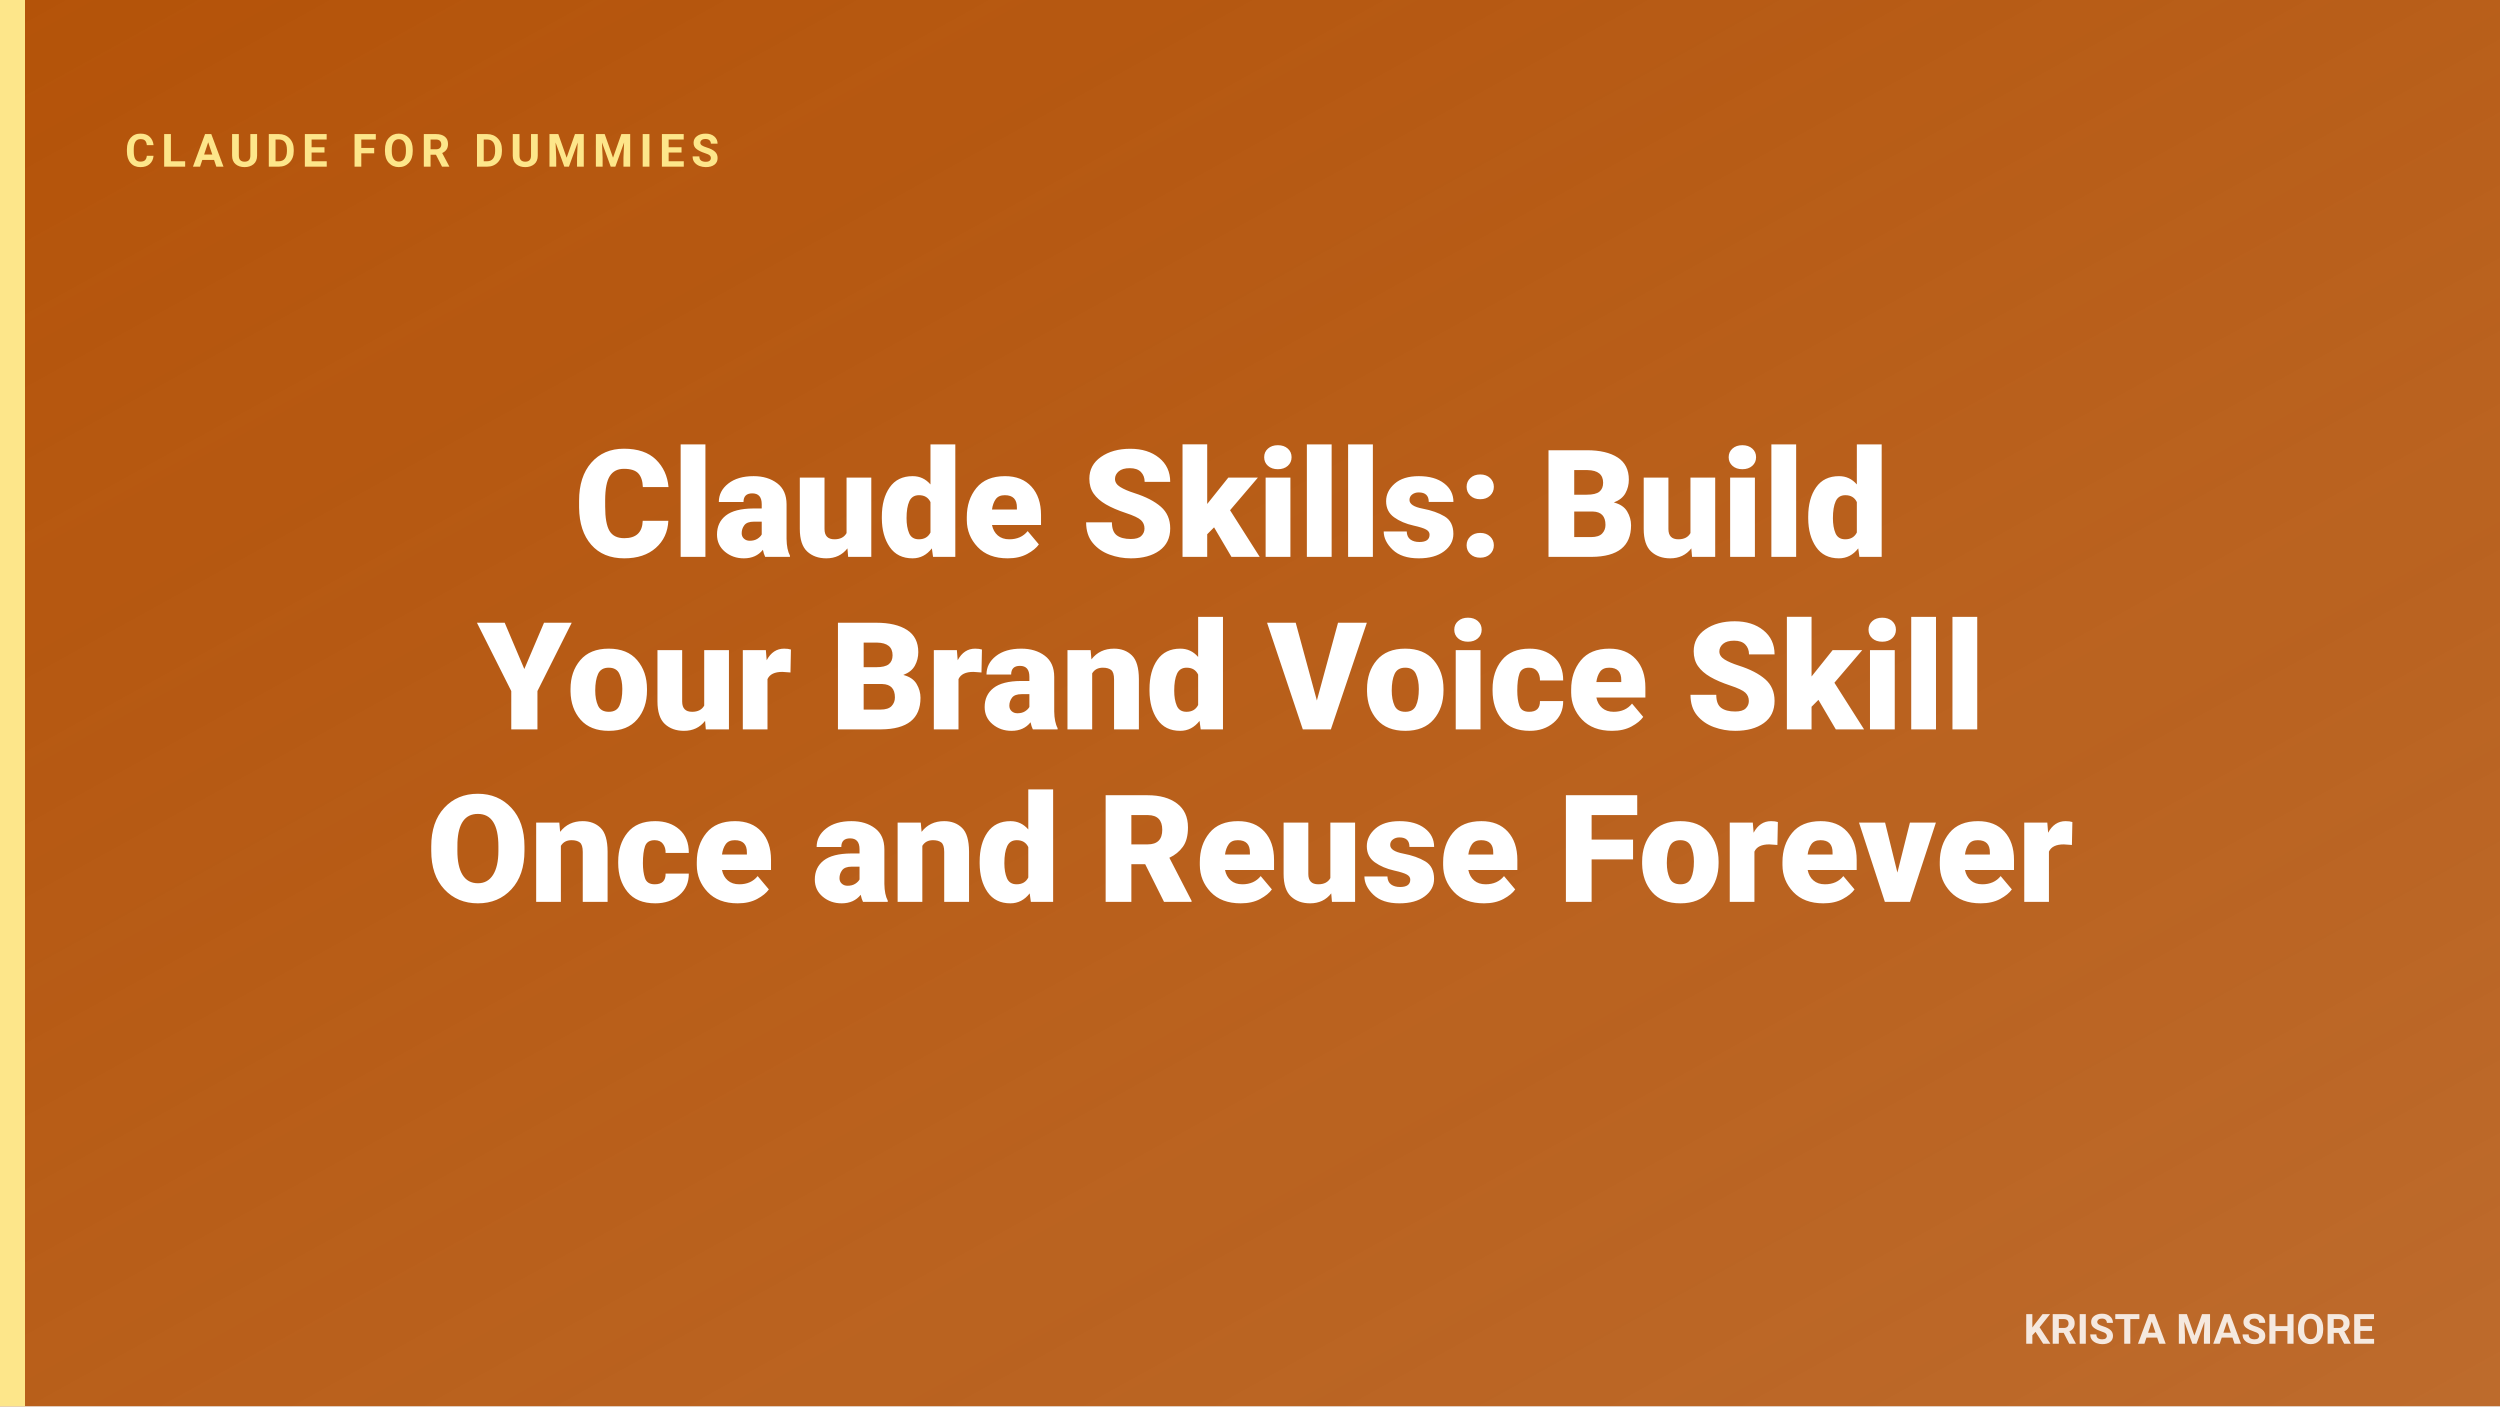
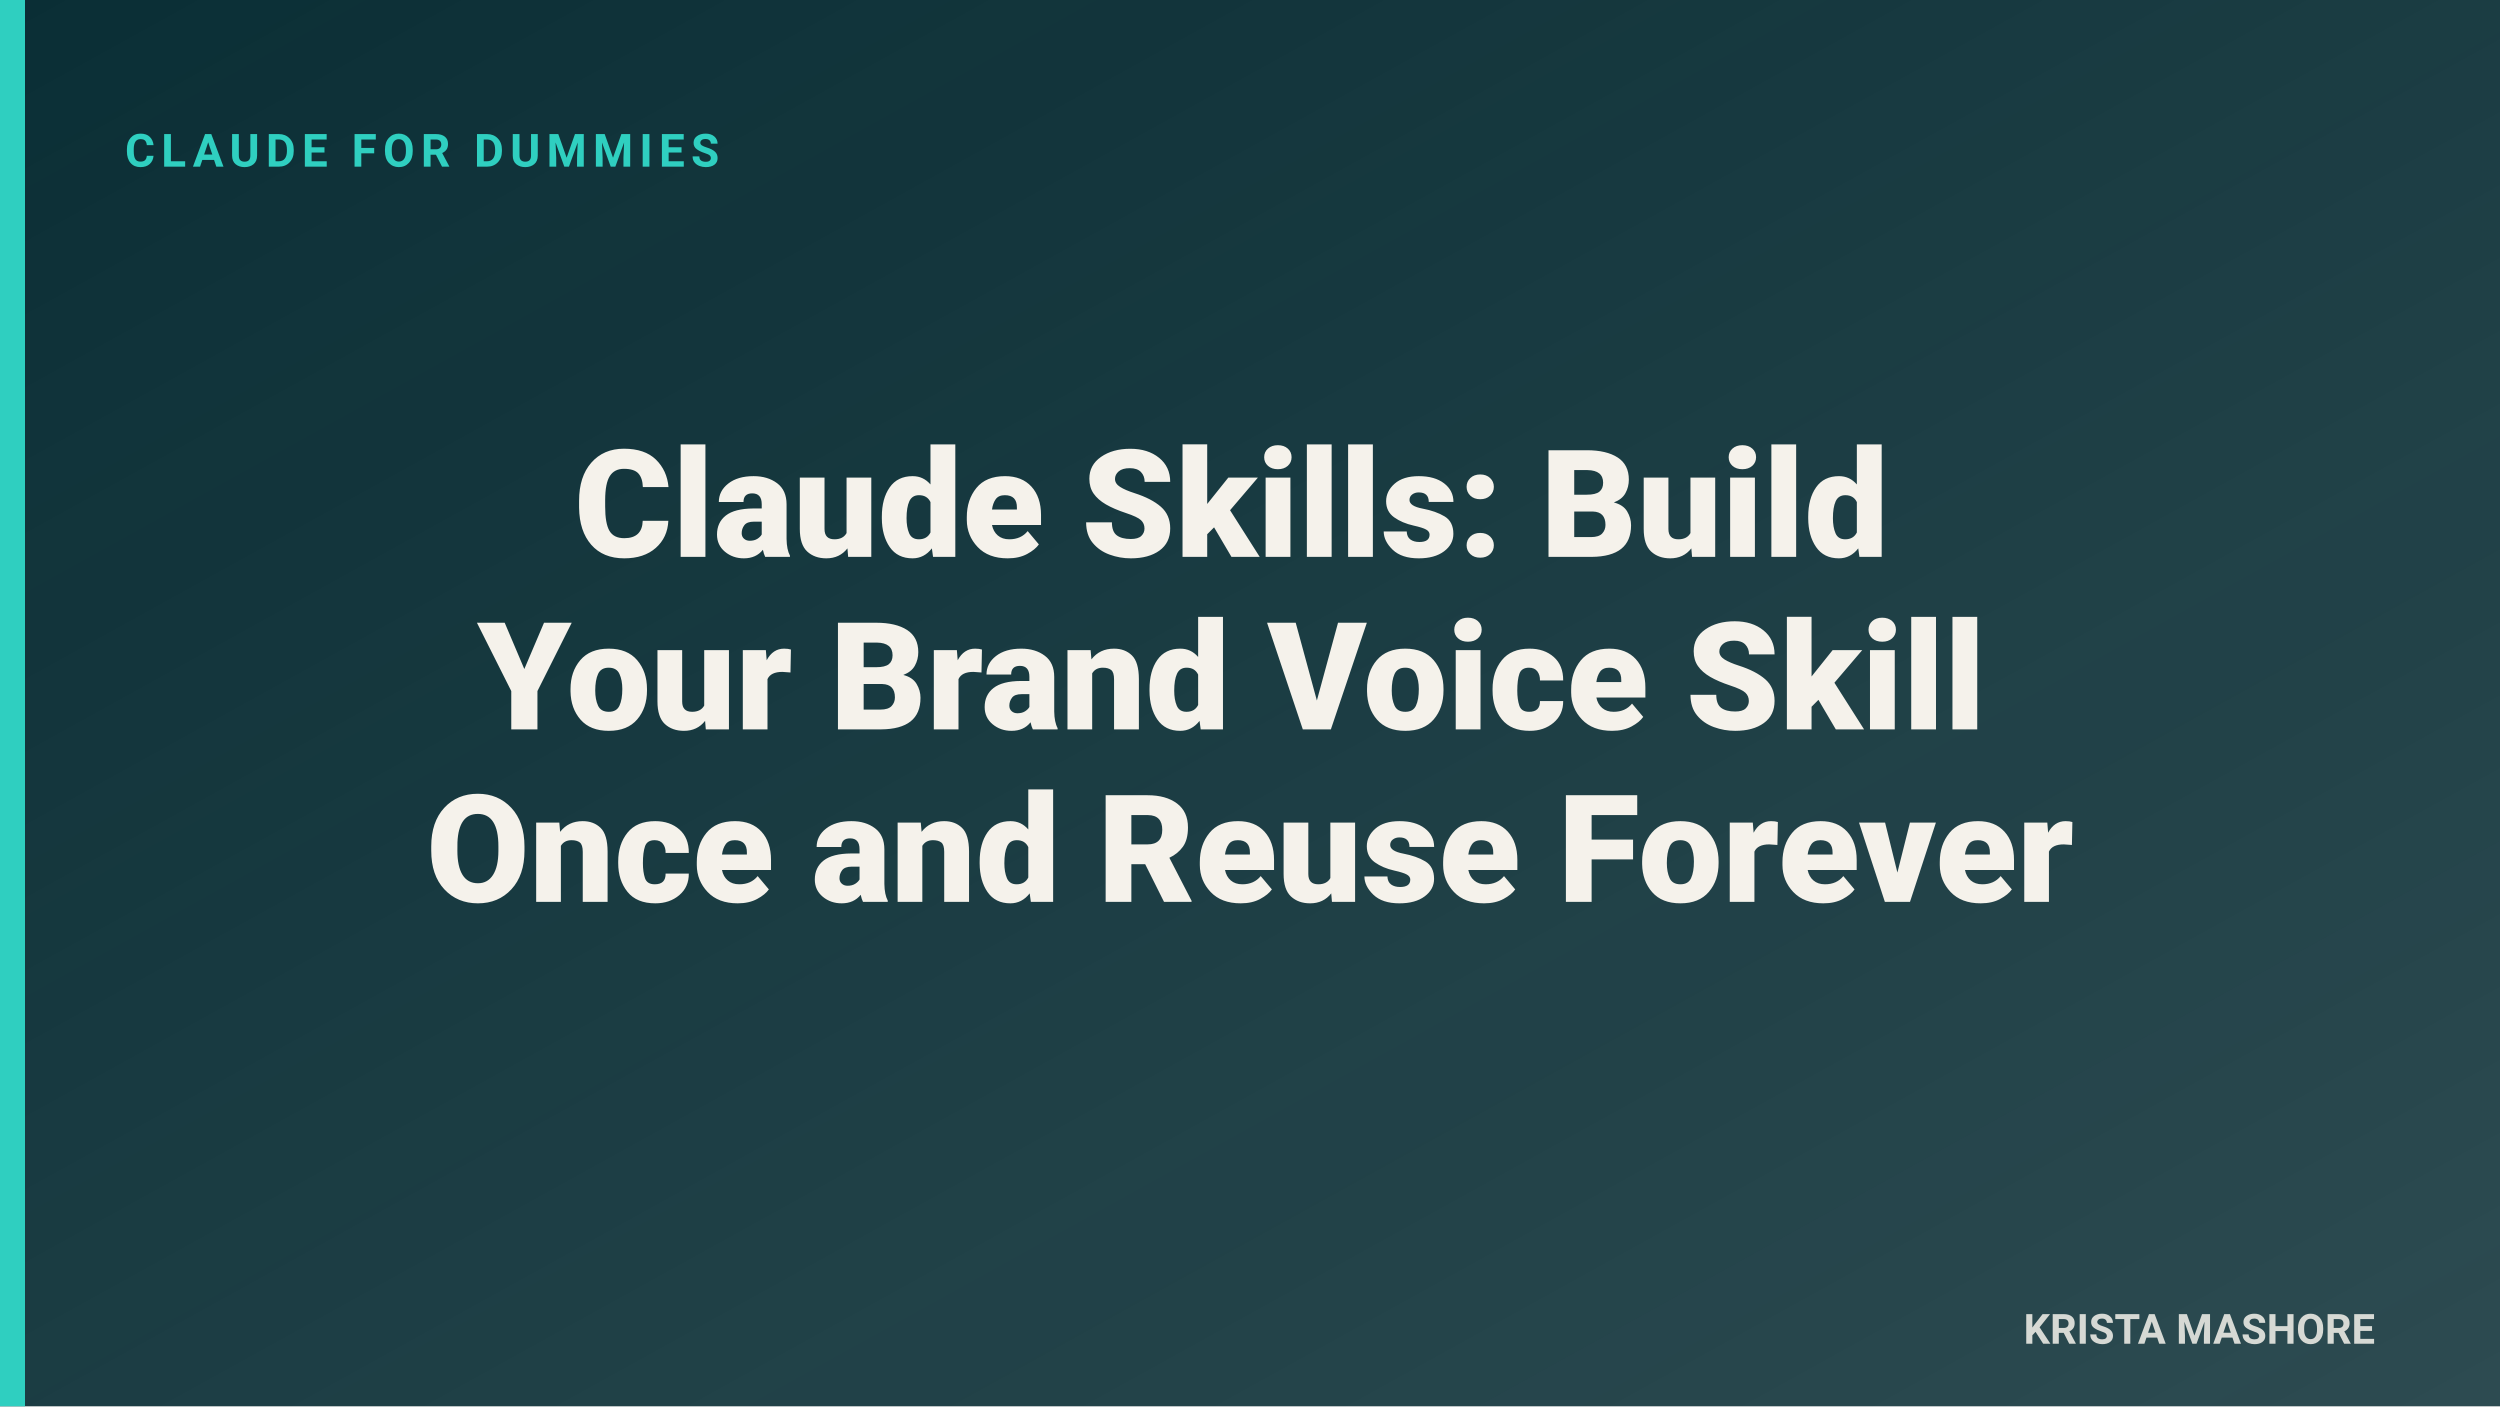
<svg xmlns="http://www.w3.org/2000/svg" width="1200" height="675" viewBox="0 0 1200 675" role="img" aria-label="Claude Skills: Build Your Brand Voice Skill Once and Reuse Forever">
  <defs>
    <linearGradient id="bg" x1="0%" y1="0%" x2="100%" y2="100%">
-       <stop offset="0%" stop-color="#B45309" />
-       <stop offset="100%" stop-color="#B45309" stop-opacity="0.85" />
+       <stop offset="0%" stop-color="#0A2E35" />
+       <stop offset="100%" stop-color="#0A2E35" stop-opacity="0.85" />
    </linearGradient>
  </defs>
  <rect width="1200" height="675" fill="url(#bg)" />
-   <rect x="0" y="0" width="12" height="675" fill="#FDE68A" />
-   <text x="60" y="80" font-family="-apple-system, BlinkMacSystemFont, 'Segoe UI', Roboto, sans-serif" font-size="22" font-weight="600" fill="#FDE68A" letter-spacing="3">CLAUDE FOR DUMMIES</text>
-   <text font-family="-apple-system, BlinkMacSystemFont, 'Segoe UI', Roboto, sans-serif" font-size="72" font-weight="800" fill="#FFFFFF" text-anchor="middle">
+   <rect x="0" y="0" width="12" height="675" fill="#2FCFC0" />
+   <text x="60" y="80" font-family="-apple-system, BlinkMacSystemFont, 'Segoe UI', Roboto, sans-serif" font-size="22" font-weight="600" fill="#2FCFC0" letter-spacing="3">CLAUDE FOR DUMMIES</text>
+   <text font-family="-apple-system, BlinkMacSystemFont, 'Segoe UI', Roboto, sans-serif" font-size="72" font-weight="800" fill="#F5F2EB" text-anchor="middle">
    <tspan x="600" y="267.3">Claude Skills: Build</tspan>
    <tspan x="600" y="350.1">Your Brand Voice Skill</tspan>
    <tspan x="600" y="432.9">Once and Reuse Forever</tspan>
  </text>
-   <text x="1140" y="645" font-family="-apple-system, BlinkMacSystemFont, 'Segoe UI', Roboto, sans-serif" font-size="20" font-weight="600" fill="#FFFFFF" text-anchor="end" opacity="0.85">KRISTA MASHORE</text>
+   <text x="1140" y="645" font-family="-apple-system, BlinkMacSystemFont, 'Segoe UI', Roboto, sans-serif" font-size="20" font-weight="600" fill="#F5F2EB" text-anchor="end" opacity="0.85">KRISTA MASHORE</text>
</svg>
